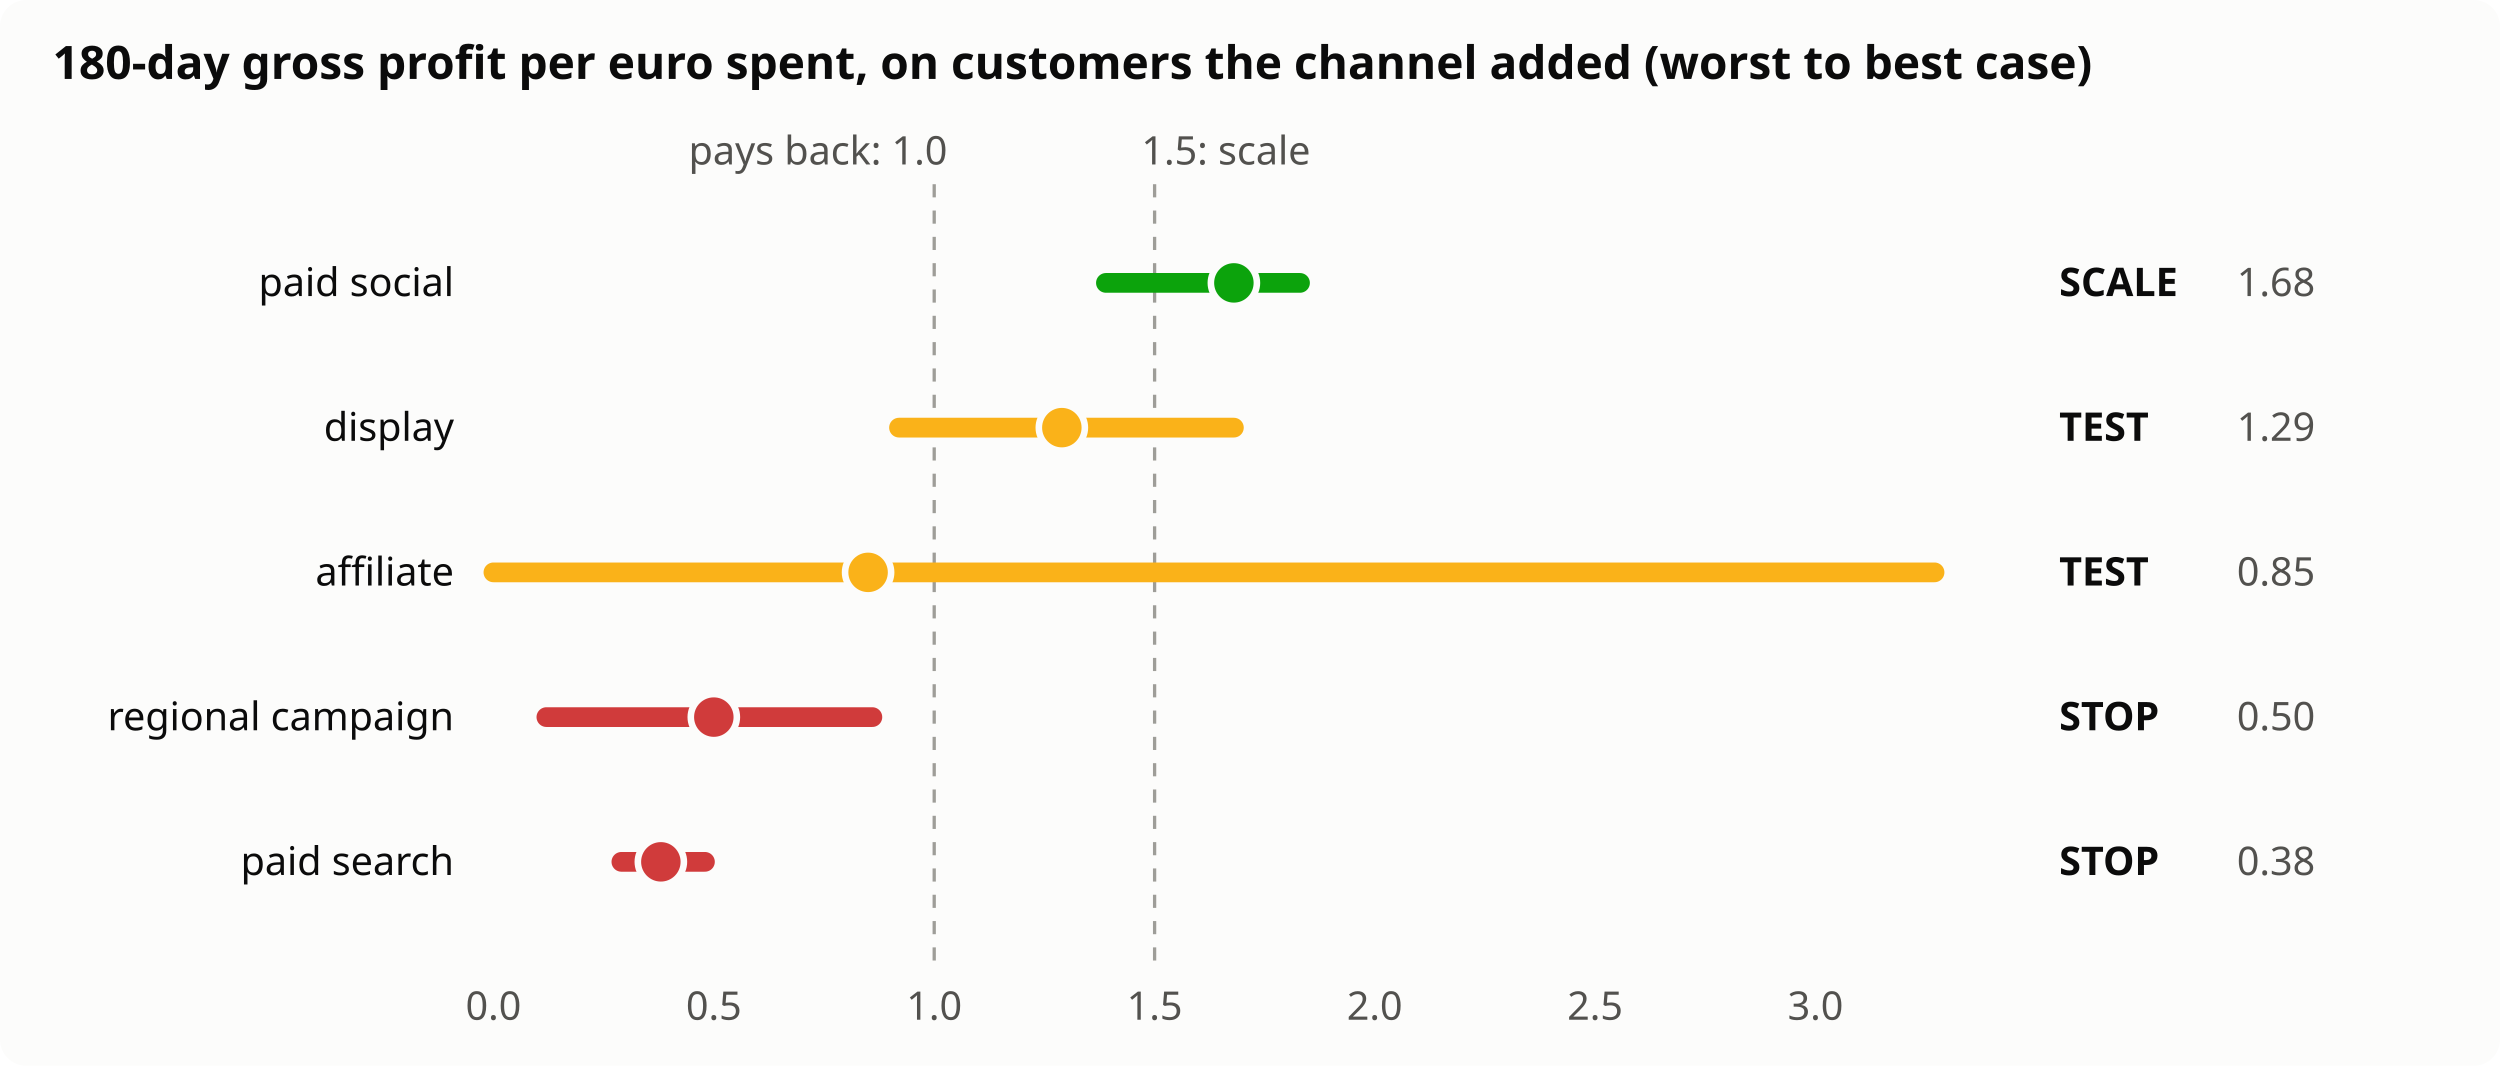
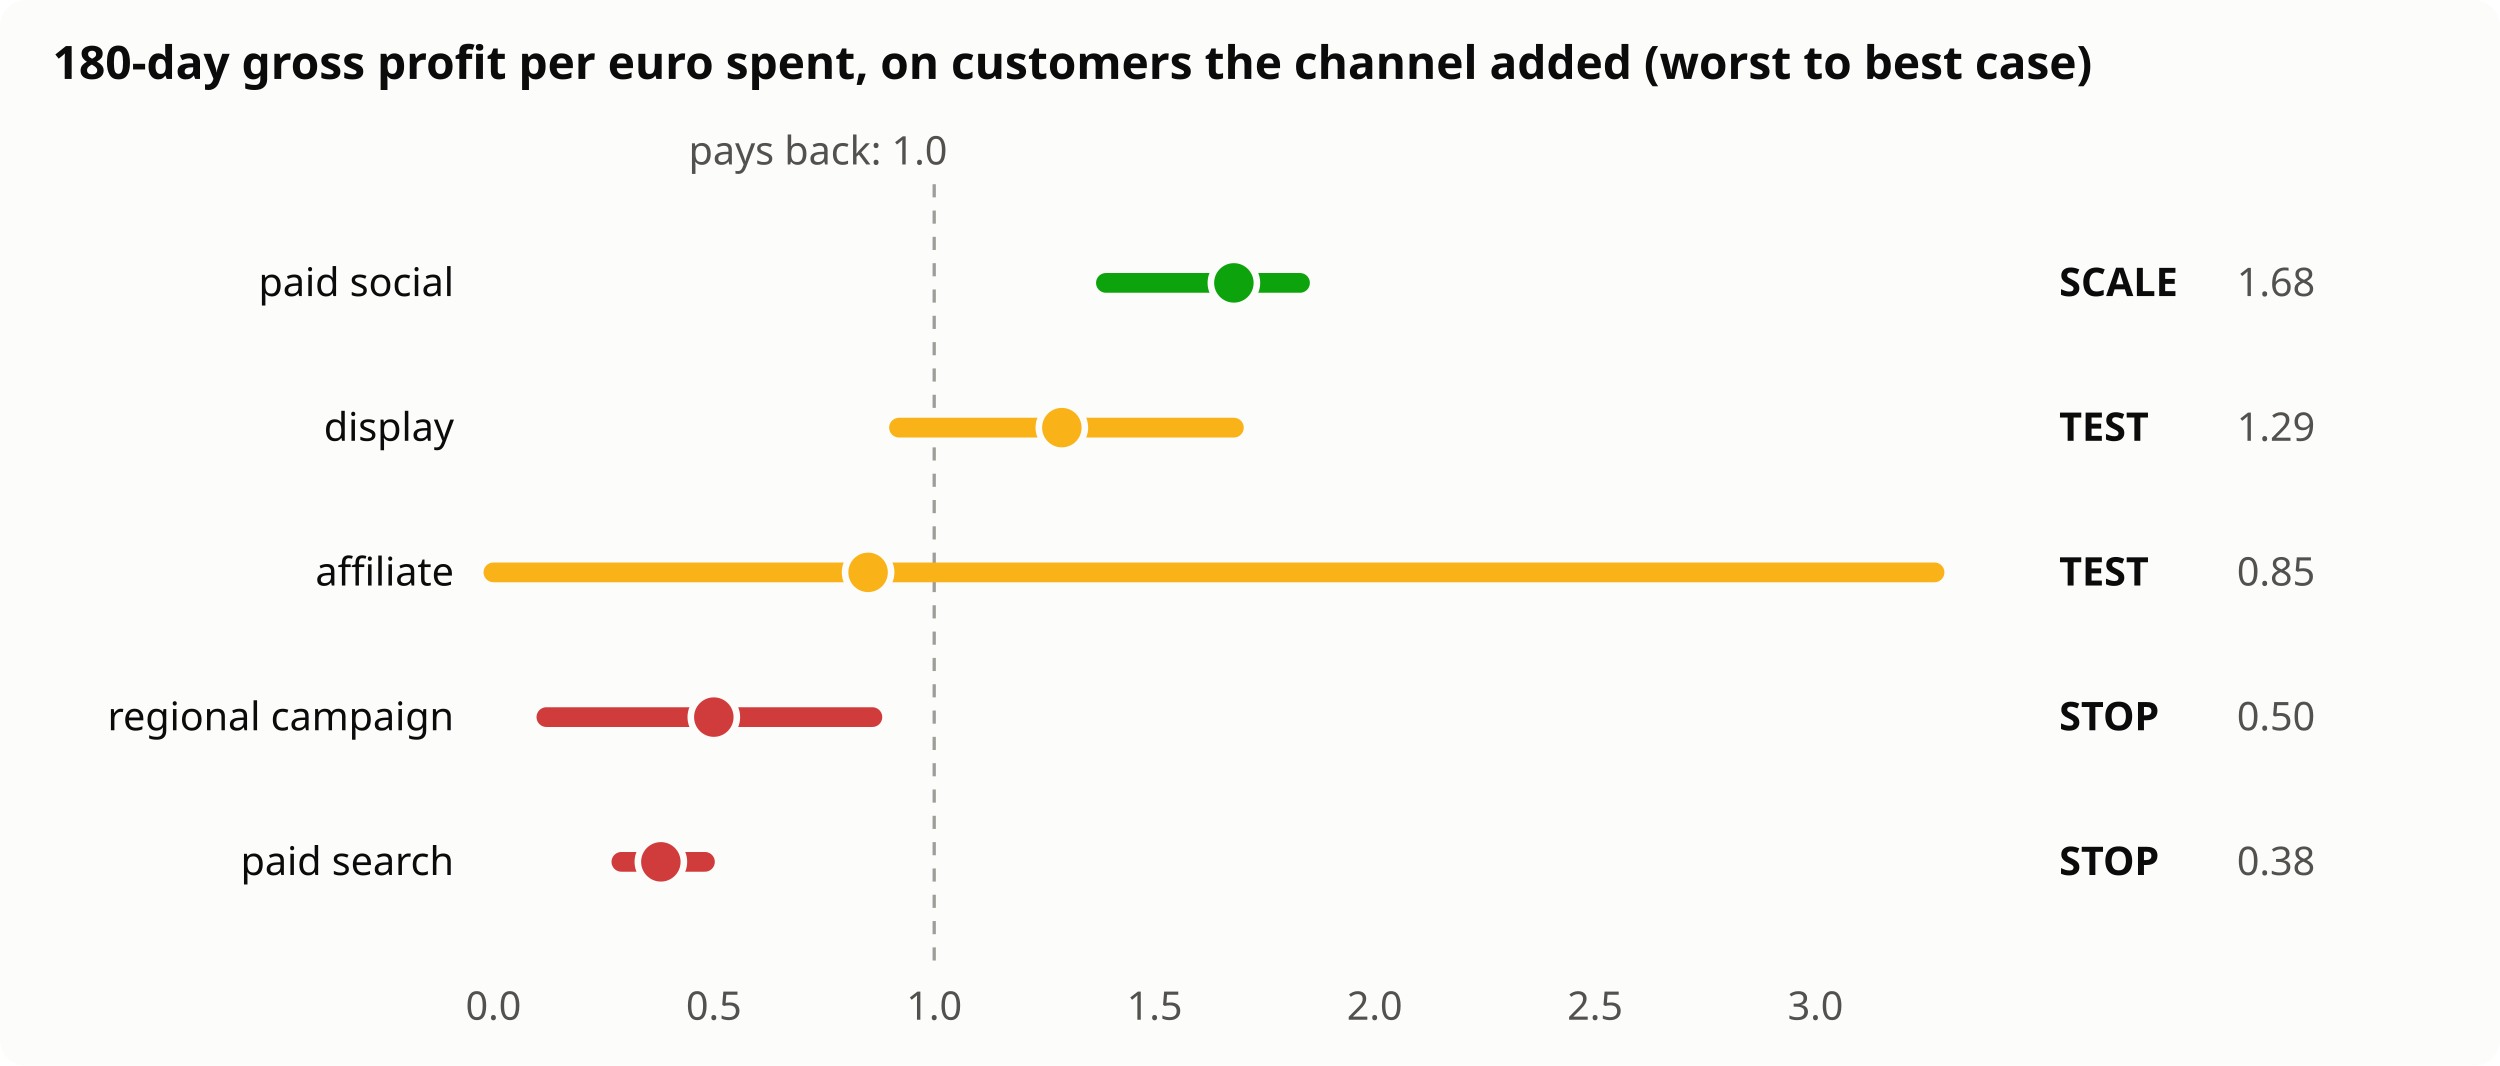
<svg xmlns="http://www.w3.org/2000/svg" viewBox="0 0 760 324" font-family="system-ui, sans-serif" font-size="12" role="img" aria-label="Return on incremental customers after 180 days per channel, worst to best case, with the decision: paid_social SCALE at 1.68; display TEST at 1.29; affiliate TEST at 0.85; regional_campaign STOP at 0.50; paid_search STOP at 0.38.">
  <style>
  .bg { fill: #fcfcfb } .ref { stroke: #9e9d98; stroke-width: 1; stroke-dasharray: 4 4 } .axis { fill: #52514e }
  .title { fill: #0b0b0b; font-weight: 600; font-size: 14px } .label { fill: #0b0b0b } .dot { stroke: #fcfcfb; stroke-width: 2 }
  @media (prefers-color-scheme: dark) {
    .bg { fill: #1a1a19 } .ref { stroke: #6b6a65 } .axis { fill: #c3c2b7 } .title, .label { fill: #f0efec } .dot { stroke: #1a1a19 }
  }
</style>
  <rect class="bg" width="760" height="324" rx="8" />
  <text class="title" x="16" y="24">180-day gross profit per euro spent, on customers the channel added (worst to best case)</text>
  <line class="ref" x1="284.0" x2="284.0" y1="56" y2="292" />
  <text class="axis" x="288.0" y="50" text-anchor="end">pays back: 1.0</text>
-   <line class="ref" x1="351.0" x2="351.0" y1="56" y2="292" />
-   <text class="axis" x="347.0" y="50" text-anchor="start">1.5: scale</text>
  <text class="label" x="138" y="90.0" text-anchor="end">paid social</text>
  <line x1="336.2" x2="395.2" y1="86.0" y2="86.0" stroke="#0ca30c" stroke-width="6" stroke-linecap="round" />
  <circle class="dot" cx="375.1" cy="86.0" r="7" fill="#0ca30c" />
  <text class="label" x="626" y="90.0" font-weight="600">SCALE</text>
  <text class="axis" x="680" y="90.0">1.68</text>
  <text class="label" x="138" y="134.0" text-anchor="end">display</text>
  <line x1="273.3" x2="375.1" y1="130.0" y2="130.0" stroke="#fab219" stroke-width="6" stroke-linecap="round" />
  <circle class="dot" cx="322.8" cy="130.0" r="7" fill="#fab219" />
  <text class="label" x="626" y="134.0" font-weight="600">TEST</text>
  <text class="axis" x="680" y="134.0">1.29</text>
  <text class="label" x="138" y="178.0" text-anchor="end">affiliate</text>
  <line x1="150.0" x2="588.1" y1="174.0" y2="174.0" stroke="#fab219" stroke-width="6" stroke-linecap="round" />
  <circle class="dot" cx="263.9" cy="174.0" r="7" fill="#fab219" />
  <text class="label" x="626" y="178.0" font-weight="600">TEST</text>
  <text class="axis" x="680" y="178.0">0.85</text>
  <text class="label" x="138" y="222.0" text-anchor="end">regional campaign</text>
  <line x1="166.1" x2="265.2" y1="218.0" y2="218.0" stroke="#d03b3b" stroke-width="6" stroke-linecap="round" />
  <circle class="dot" cx="217.0" cy="218.0" r="7" fill="#d03b3b" />
  <text class="label" x="626" y="222.0" font-weight="600">STOP</text>
  <text class="axis" x="680" y="222.0">0.50</text>
  <text class="label" x="138" y="266.0" text-anchor="end">paid search</text>
  <line x1="188.9" x2="214.3" y1="262.0" y2="262.0" stroke="#d03b3b" stroke-width="6" stroke-linecap="round" />
  <circle class="dot" cx="200.9" cy="262.0" r="7" fill="#d03b3b" />
  <text class="label" x="626" y="266.0" font-weight="600">STOP</text>
  <text class="axis" x="680" y="266.0">0.38</text>
  <text class="axis" x="150.0" y="310" text-anchor="middle">0.0</text>
  <text class="axis" x="217.0" y="310" text-anchor="middle">0.5</text>
  <text class="axis" x="284.0" y="310" text-anchor="middle">1.0</text>
  <text class="axis" x="351.0" y="310" text-anchor="middle">1.5</text>
  <text class="axis" x="417.9" y="310" text-anchor="middle">2.0</text>
  <text class="axis" x="484.9" y="310" text-anchor="middle">2.5</text>
  <text class="axis" x="551.9" y="310" text-anchor="middle">3.0</text>
</svg>
